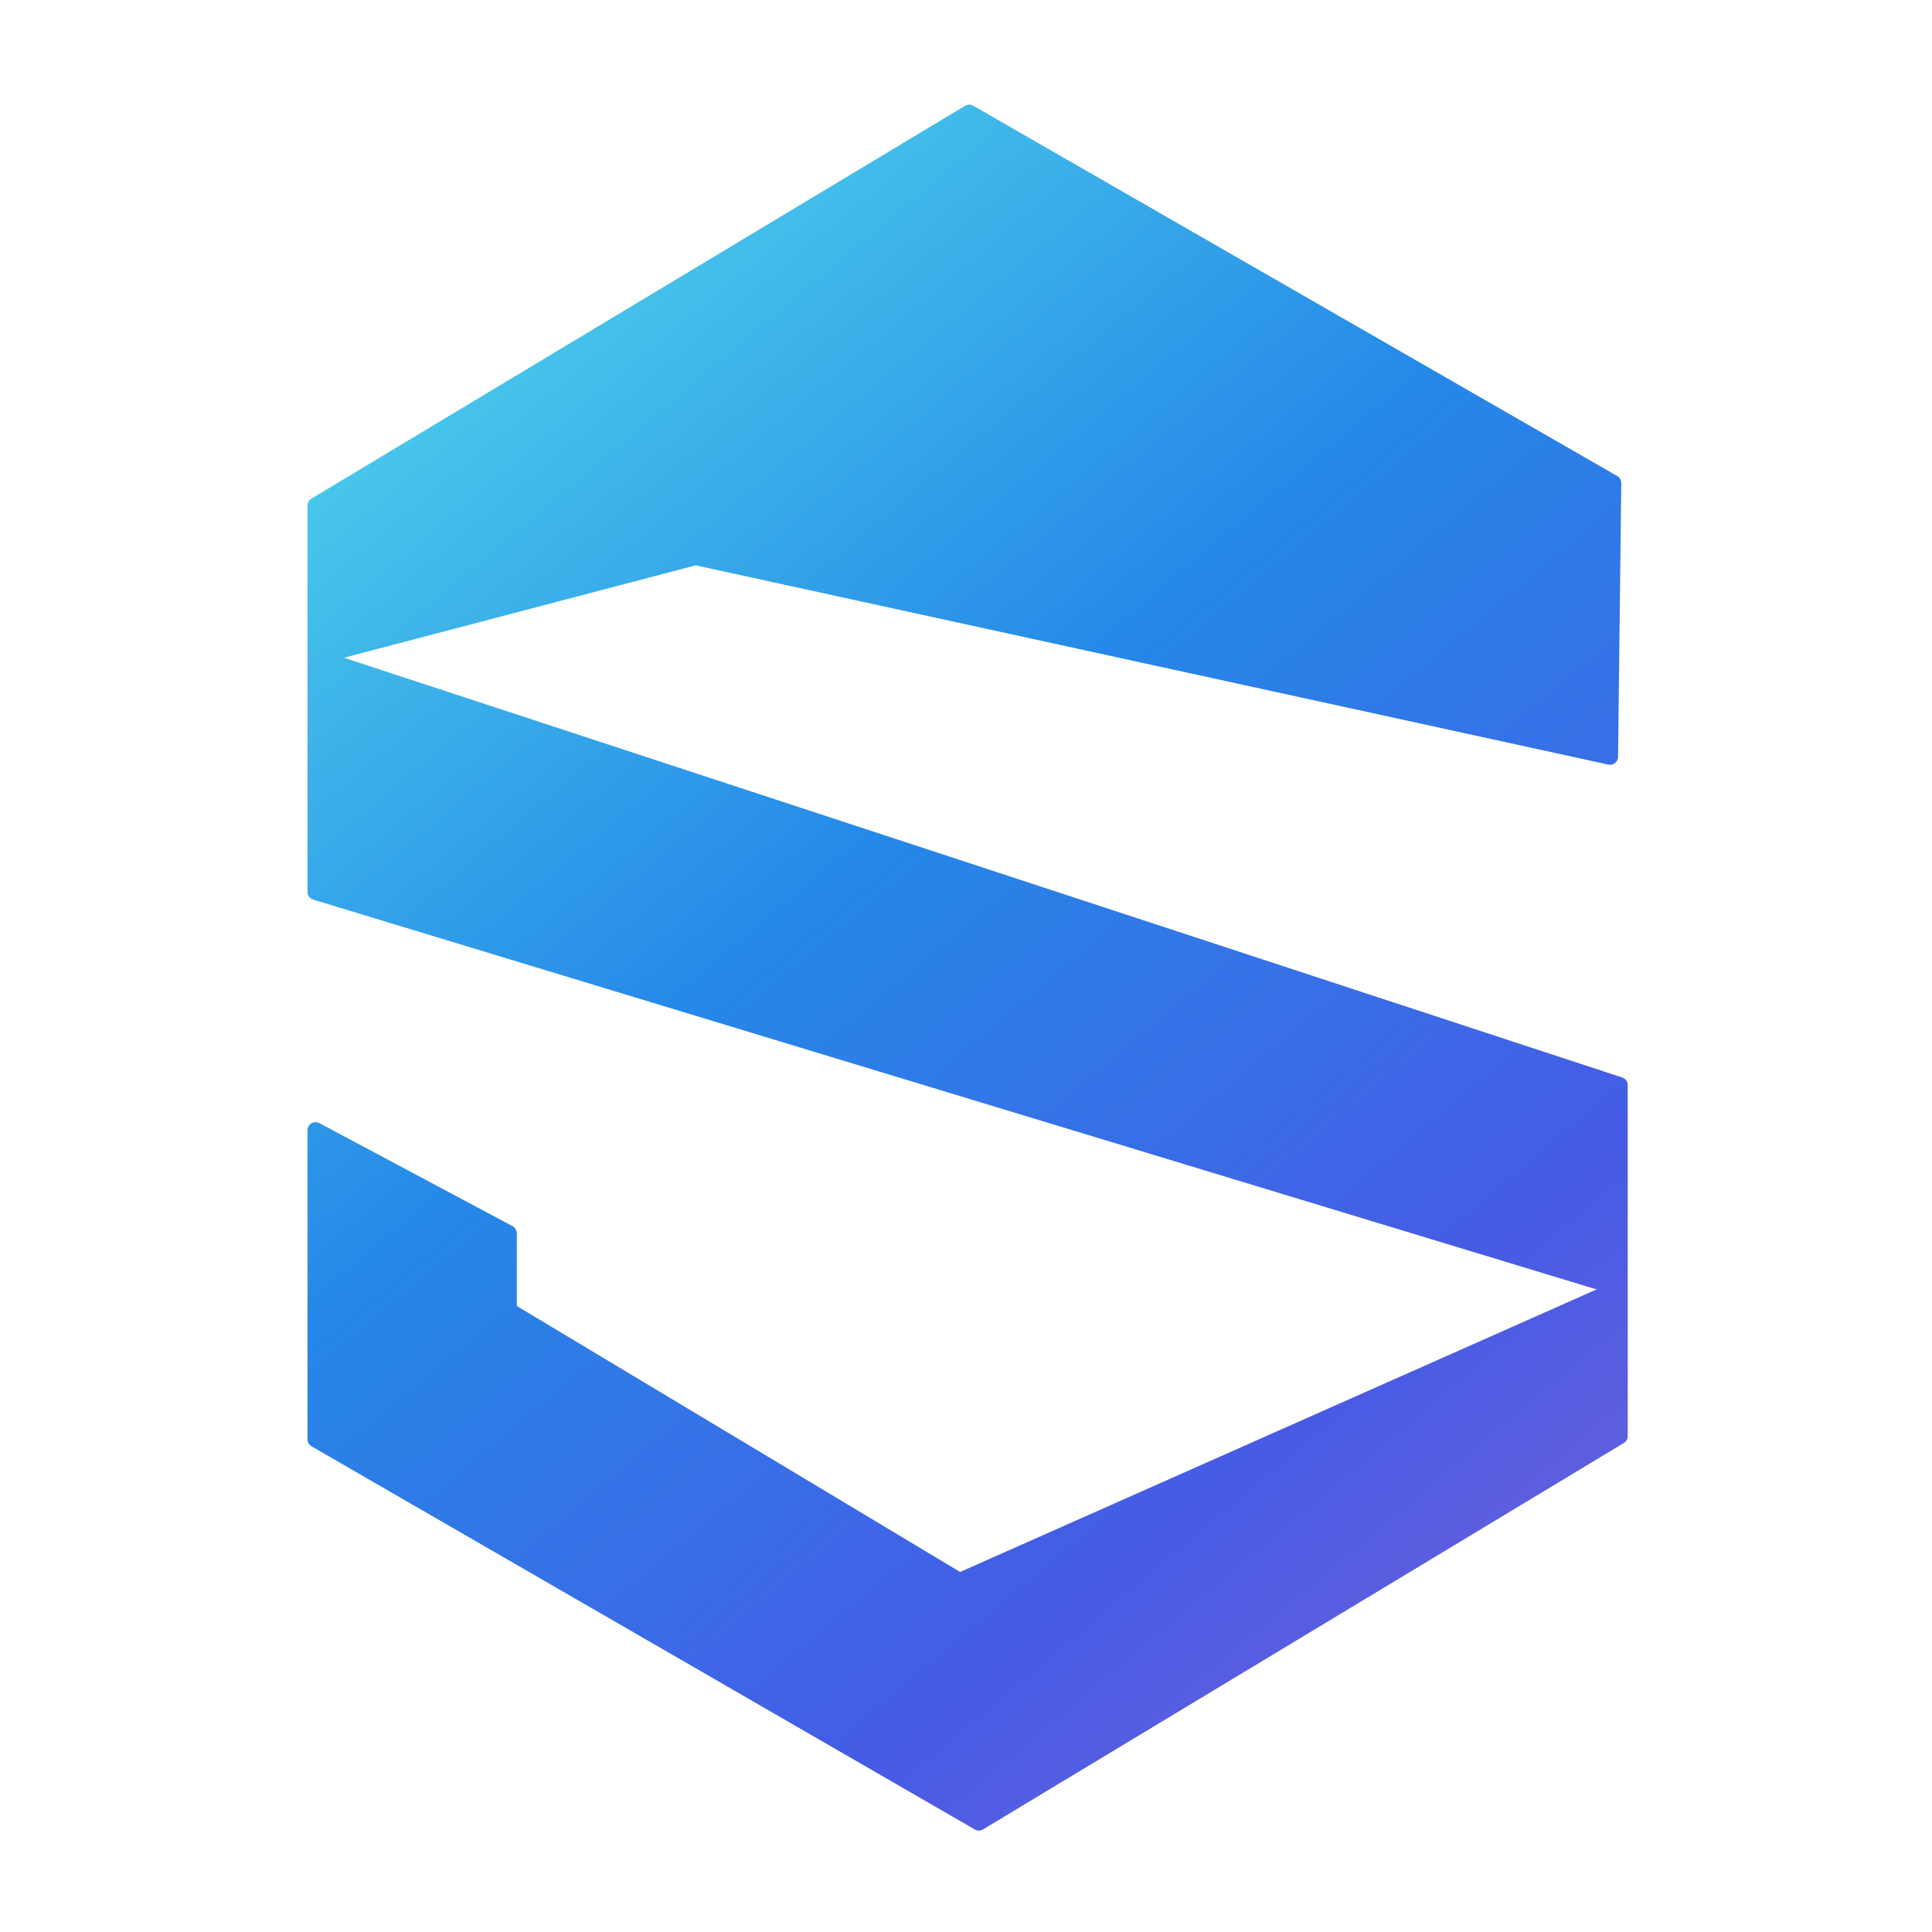
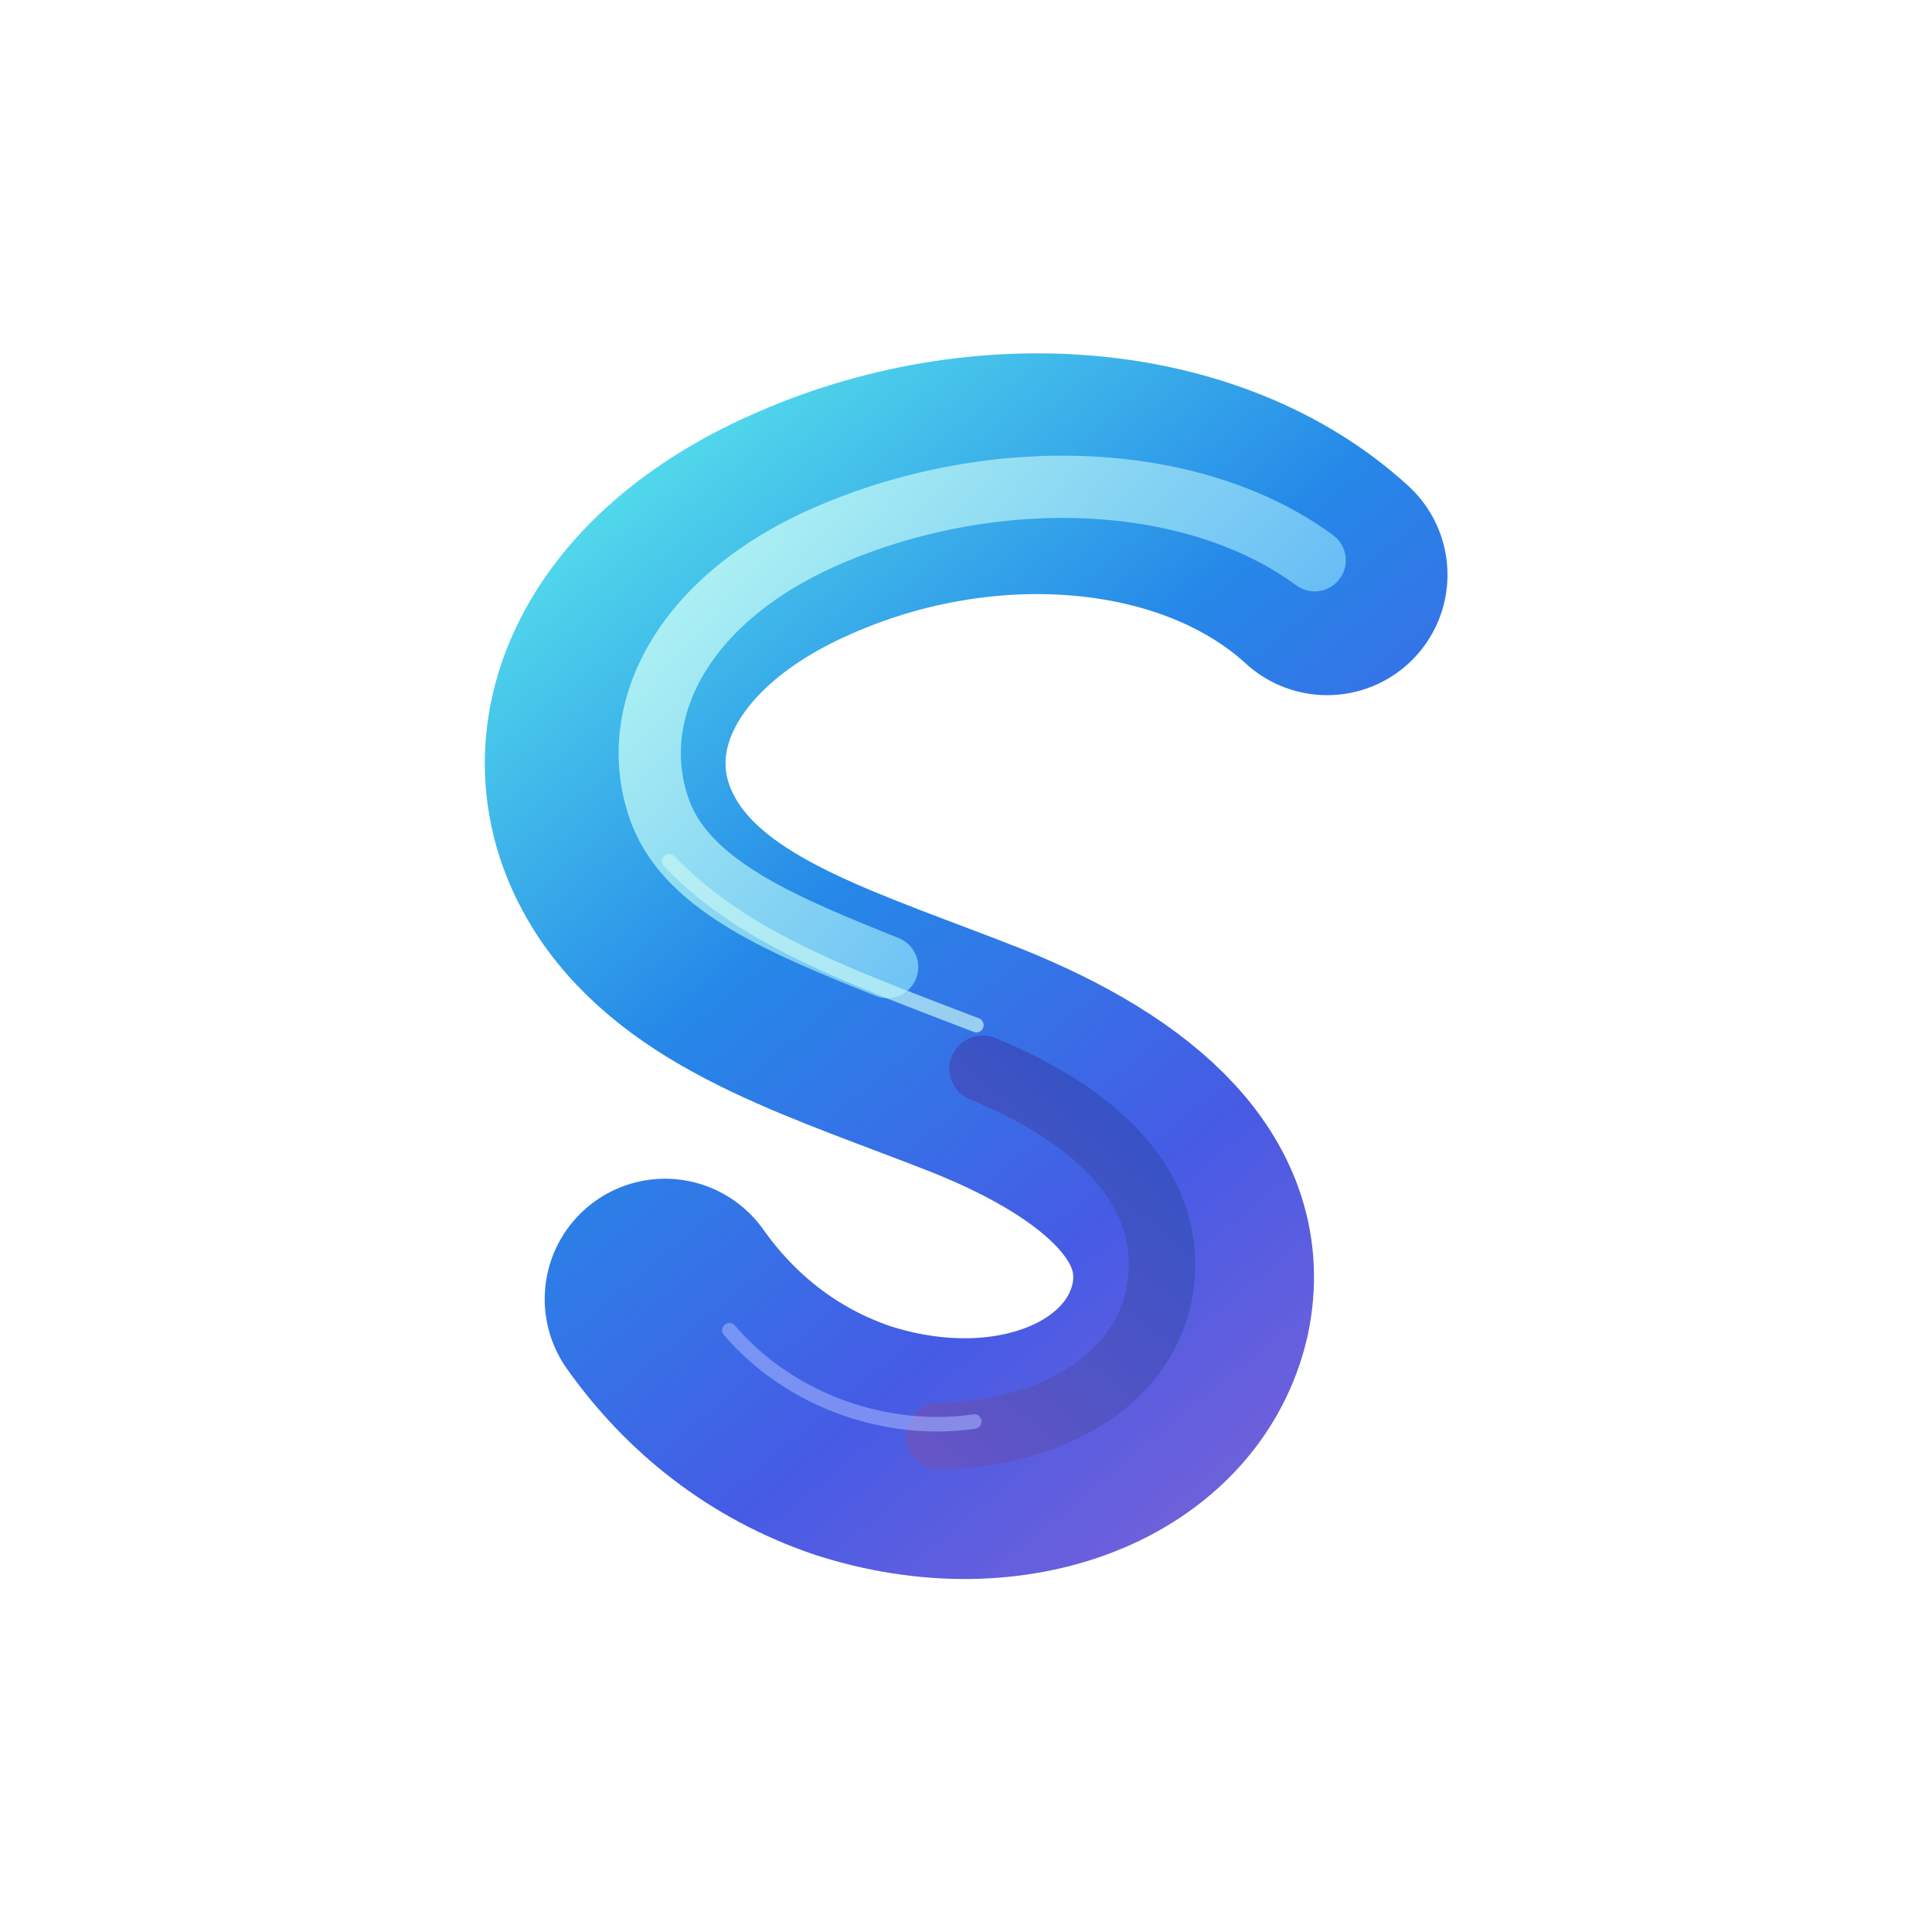
<svg xmlns="http://www.w3.org/2000/svg" viewBox="0 0 1024 1024" role="img" aria-labelledby="title">
  <defs>
-     <linearGradient id="shadecode-original-mark" x1="70" y1="50" x2="480" y2="540" gradientUnits="userSpaceOnUse">
-       <stop stop-color="#54DDEB" />
-       <stop offset=".42" stop-color="#2588E8" />
-       <stop offset=".76" stop-color="#465BE5" />
+     <linearGradient id="sc-ribbon" x1="320" y1="300" x2="700" y2="760" gradientUnits="userSpaceOnUse">
+       <stop offset="0" stop-color="#54DDEB" />
+       <stop offset="0.38" stop-color="#2588E8" />
+       <stop offset="0.72" stop-color="#465BE5" />
      <stop offset="1" stop-color="#7761D8" />
    </linearGradient>
+     <linearGradient id="sc-fold" x1="360" y1="330" x2="620" y2="560" gradientUnits="userSpaceOnUse">
+       <stop offset="0" stop-color="#B1F4F3" />
+       <stop offset="1" stop-color="#4CA8F4" />
+     </linearGradient>
+     <linearGradient id="sc-underfold" x1="600" y1="590" x2="450" y2="770" gradientUnits="userSpaceOnUse">
+       <stop offset="0" stop-color="#3152C4" />
+       <stop offset="1" stop-color="#6C55C6" />
+     </linearGradient>
  </defs>
-   <g transform="translate(43.52 17.92) scale(1.706667)" fill="url(#shadecode-original-mark)" stroke="url(#shadecode-original-mark)" stroke-width="5" stroke-linejoin="round" stroke-linecap="round">
-     <path d="M72.5 146.5 275.5 24.5 475.5 139.5 474.5 224.5 190.5 162.5 72.5 193.5Z" />
-     <path d="M72.5 193.5 477.5 326.5 477.5 389.5 72.5 266.5Z" />
-     <path d="M72.5 340.5 132.5 372.5 132.5 396.5 272.5 480.5 477.5 389.5 477.5 435.5 278.5 555.5 72.5 436.5Z" />
+   <g transform="translate(512 512) scale(1.1) translate(-506 -528.5)">
+     <path d="M680 340 C620 285 515 276 426 316 C338 355 310 428 350 485 C382 530 445 548 511 574 C581 602 625 642 614 694 C601 752 528 782 451 757 C413 744 383 720 361 689" fill="none" stroke="url(#sc-ribbon)" stroke-width="116" stroke-linecap="round" stroke-linejoin="round" />
+     <path d="M674 333 C617 291 523 286 442 320 C368 351 341 408 359 455 C373 491 421 510 468 529" fill="none" stroke="url(#sc-fold)" stroke-width="30" stroke-linecap="round" stroke-linejoin="round" />
+     <path d="M514 578 C575 603 608 641 599 687 C590 730 545 754 493 755" fill="none" stroke="url(#sc-underfold)" stroke-width="32" stroke-linecap="round" stroke-linejoin="round" />
+     <path d="M363 478 C399 516 454 535 511 557" fill="none" stroke="#C4F6F4" stroke-opacity="0.7" stroke-width="7" stroke-linecap="round" stroke-linejoin="round" />
+     <path d="M392 704 C422 739 469 754 510 748" fill="none" stroke="#A7B7FF" stroke-opacity="0.55" stroke-width="7" stroke-linecap="round" stroke-linejoin="round" />
  </g>
</svg>
